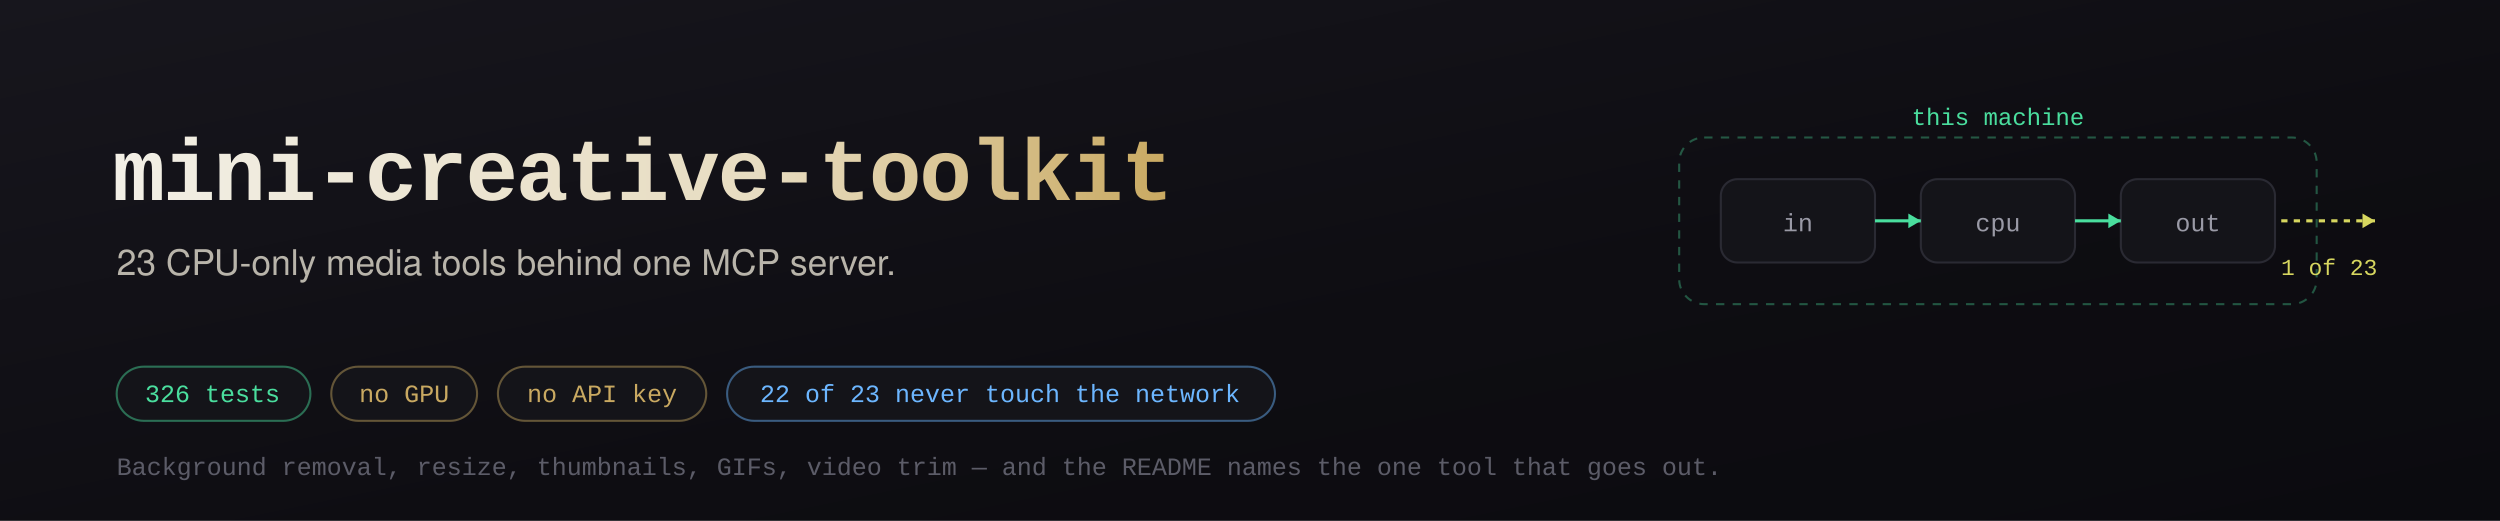
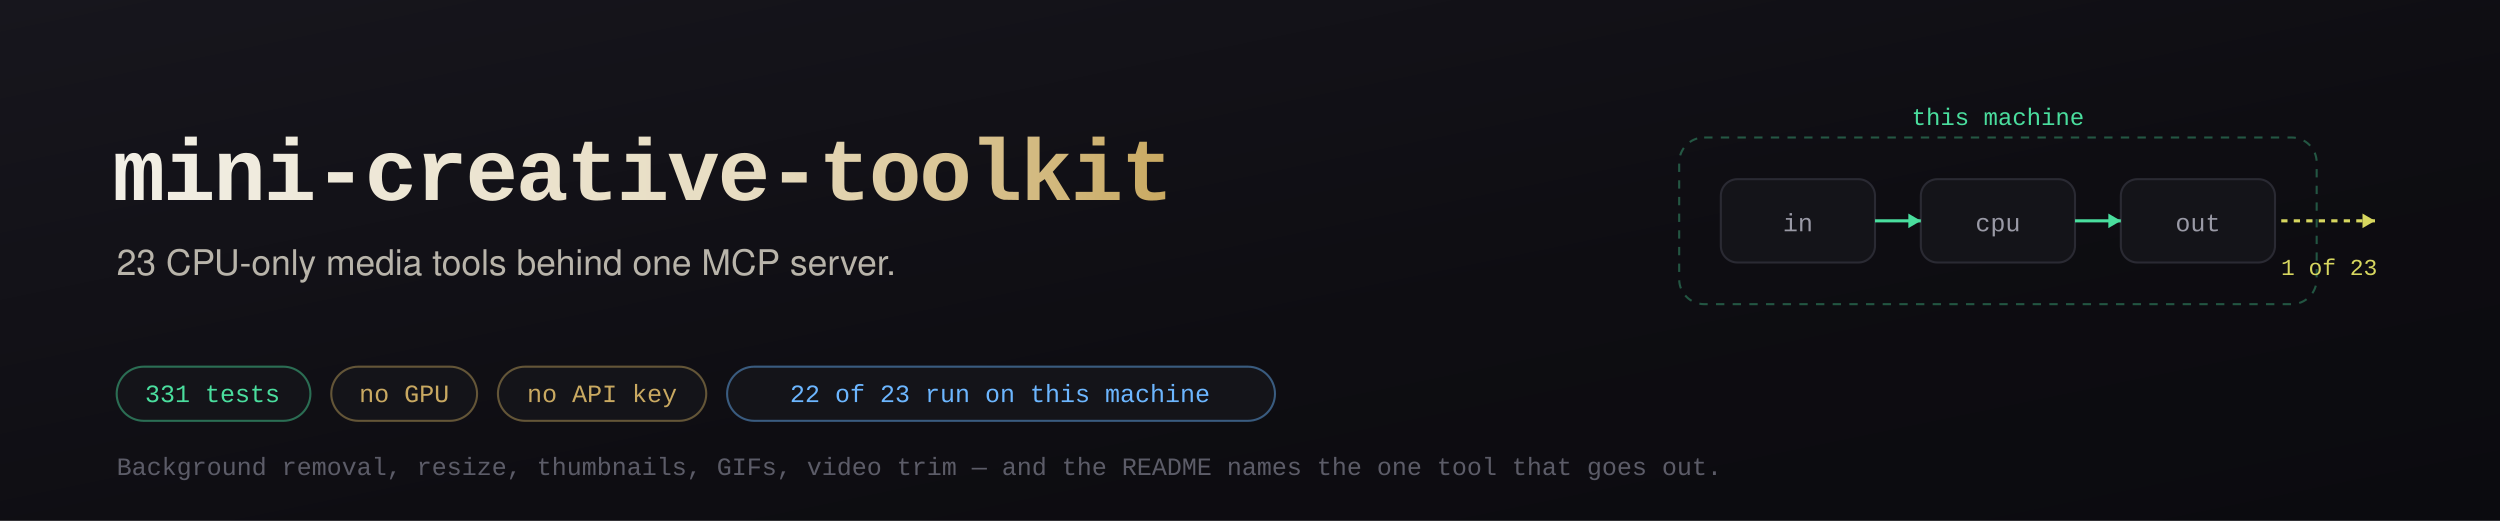
<svg xmlns="http://www.w3.org/2000/svg" viewBox="0 0 1200 250" width="1200" height="250" role="img" aria-label="mini-creative-toolkit - 23 local media tools behind one MCP server">
  <defs>
    <linearGradient id="bg" x1="0%" y1="0%" x2="100%" y2="100%">
      <stop offset="0%" stop-color="#17161d" />
      <stop offset="58%" stop-color="#0e0d12" />
      <stop offset="100%" stop-color="#0b0b0f" />
    </linearGradient>
    <linearGradient id="name" x1="0%" y1="0%" x2="100%" y2="0%">
      <stop offset="0%" stop-color="#f2efe6" />
      <stop offset="62%" stop-color="#e7dcc0" />
      <stop offset="100%" stop-color="#c9a961" />
    </linearGradient>
    <linearGradient id="hair" x1="0%" y1="0%" x2="100%" y2="0%">
      <stop offset="0%" stop-color="#c9a961" stop-opacity="0.5" />
      <stop offset="100%" stop-color="#c9a961" stop-opacity="0" />
    </linearGradient>
    <filter id="glow" x="-80%" y="-80%" width="260%" height="260%">
      <feGaussianBlur stdDeviation="3.5" result="b" />
      <feMerge>
        <feMergeNode in="b" />
        <feMergeNode in="SourceGraphic" />
      </feMerge>
    </filter>
  </defs>
  <rect width="1200" height="250" fill="url(#bg)" />
  <text x="54" y="96" font-family="'Cascadia Code','JetBrains Mono','SFMono-Regular',Consolas,'Liberation Mono',Menlo,monospace" font-weight="700" font-size="42" fill="url(#name)" letter-spacing="-1">mini-creative-toolkit</text>
  <text x="56" y="132" font-family="'Segoe UI',Verdana,Helvetica,sans-serif" font-size="17" fill="#c7c2b6" opacity="0.92">23 CPU-only media tools behind one MCP server.</text>
  <line x1="56" y1="152" x2="330" y2="152" stroke="url(#hair)" stroke-width="1.5" />
  <rect x="56" y="176" width="93" height="26" rx="13" fill="#141419" stroke="#4ade9e" stroke-opacity="0.45" />
-   <text x="102" y="193" text-anchor="middle" font-family="'Cascadia Code','JetBrains Mono','SFMono-Regular',Consolas,'Liberation Mono',Menlo,monospace" font-size="12" fill="#4ade9e">326 tests</text>
+   <text x="102" y="193" text-anchor="middle" font-family="'Cascadia Code','JetBrains Mono','SFMono-Regular',Consolas,'Liberation Mono',Menlo,monospace" font-size="12" fill="#4ade9e">331 tests</text>
  <rect x="159" y="176" width="70" height="26" rx="13" fill="#141419" stroke="#c9a961" stroke-opacity="0.45" />
  <text x="194" y="193" text-anchor="middle" font-family="'Cascadia Code','JetBrains Mono','SFMono-Regular',Consolas,'Liberation Mono',Menlo,monospace" font-size="12" fill="#c9a961">no GPU</text>
  <rect x="239" y="176" width="100" height="26" rx="13" fill="#141419" stroke="#c9a961" stroke-opacity="0.45" />
  <text x="289" y="193" text-anchor="middle" font-family="'Cascadia Code','JetBrains Mono','SFMono-Regular',Consolas,'Liberation Mono',Menlo,monospace" font-size="12" fill="#c9a961">no API key</text>
  <rect x="349" y="176" width="263" height="26" rx="13" fill="#141419" stroke="#6cb6ff" stroke-opacity="0.45" />
-   <text x="480" y="193" text-anchor="middle" font-family="'Cascadia Code','JetBrains Mono','SFMono-Regular',Consolas,'Liberation Mono',Menlo,monospace" font-size="12" fill="#6cb6ff">22 of 23 never touch the network</text>
+   <text x="480" y="193" text-anchor="middle" font-family="'Cascadia Code','JetBrains Mono','SFMono-Regular',Consolas,'Liberation Mono',Menlo,monospace" font-size="12" fill="#6cb6ff">22 of 23 run on this machine</text>
  <rect x="826" y="86" width="74" height="40" rx="8" fill="#141419" stroke="#2a2a33" />
  <text x="863" y="111" text-anchor="middle" font-family="'Cascadia Code','JetBrains Mono','SFMono-Regular',Consolas,'Liberation Mono',Menlo,monospace" font-size="12" fill="#9a9aa6">in</text>
  <rect x="922" y="86" width="74" height="40" rx="8" fill="#141419" stroke="#2a2a33" />
  <text x="959" y="111" text-anchor="middle" font-family="'Cascadia Code','JetBrains Mono','SFMono-Regular',Consolas,'Liberation Mono',Menlo,monospace" font-size="12" fill="#9a9aa6">cpu</text>
  <rect x="1018" y="86" width="74" height="40" rx="8" fill="#141419" stroke="#2a2a33" />
  <text x="1055" y="111" text-anchor="middle" font-family="'Cascadia Code','JetBrains Mono','SFMono-Regular',Consolas,'Liberation Mono',Menlo,monospace" font-size="12" fill="#9a9aa6">out</text>
  <line x1="900" y1="106" x2="922" y2="106" stroke="#4ade9e" stroke-width="1.5" />
  <path d="M922 106 l-6 -3.5 v7 z" fill="#4ade9e" />
  <line x1="996" y1="106" x2="1018" y2="106" stroke="#4ade9e" stroke-width="1.5" />
  <path d="M1018 106 l-6 -3.5 v7 z" fill="#4ade9e" />
  <rect x="806" y="66" width="306" height="80" rx="12" fill="none" stroke="#4ade9e" stroke-opacity="0.35" stroke-dasharray="4 4" />
  <text x="959" y="60" text-anchor="middle" font-family="'Cascadia Code','JetBrains Mono','SFMono-Regular',Consolas,'Liberation Mono',Menlo,monospace" font-size="11.5" fill="#4ade9e">this machine</text>
  <line x1="1095" y1="106" x2="1140" y2="106" stroke="#d7d75f" stroke-width="1.5" stroke-dasharray="3 3" />
  <path d="M1140 106 l-6 -3.5 v7 z" fill="#d7d75f" />
  <text x="1118" y="132" text-anchor="middle" font-family="'Cascadia Code','JetBrains Mono','SFMono-Regular',Consolas,'Liberation Mono',Menlo,monospace" font-size="11" fill="#d7d75f">1 of 23</text>
  <text x="56" y="228" font-family="'Cascadia Code','JetBrains Mono','SFMono-Regular',Consolas,'Liberation Mono',Menlo,monospace" font-size="12" fill="#5c5c68">Background removal, resize, thumbnails, GIFs, video trim — and the README names the one tool that goes out.</text>
</svg>
